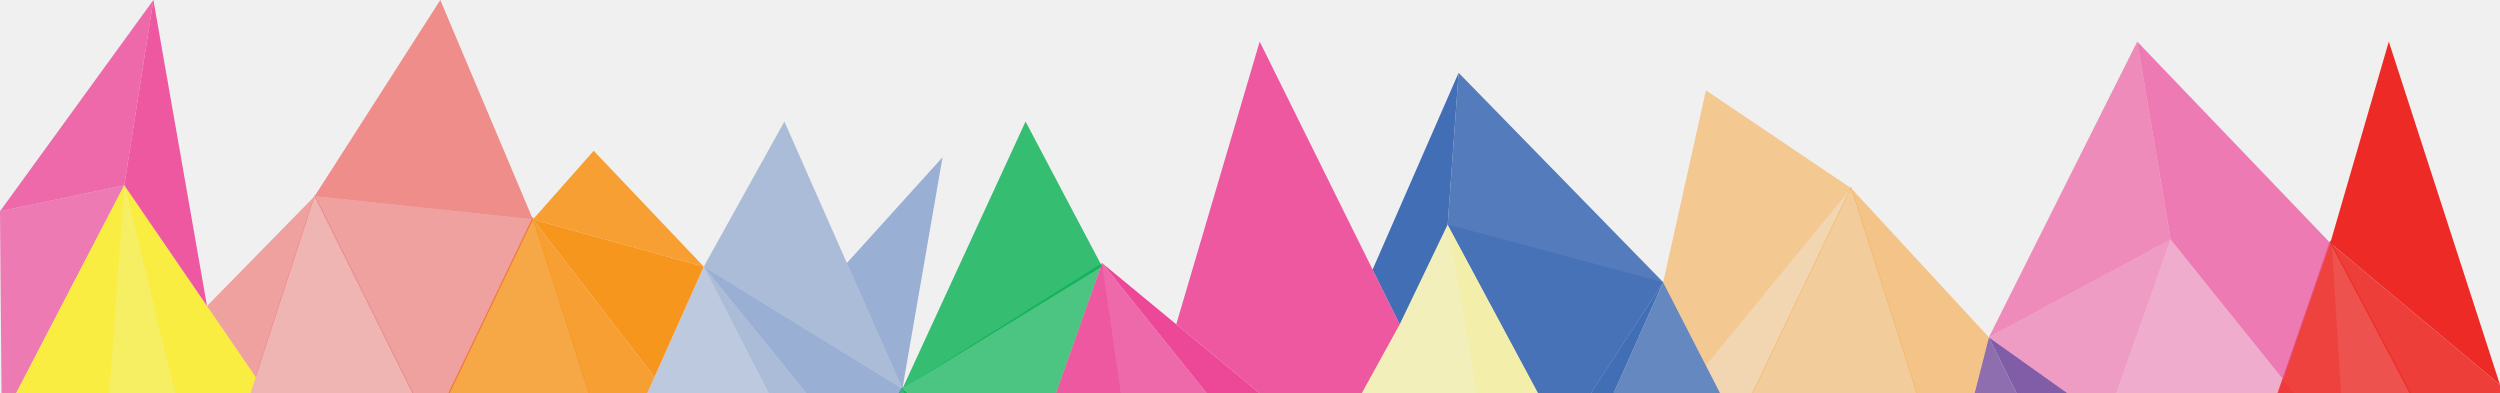
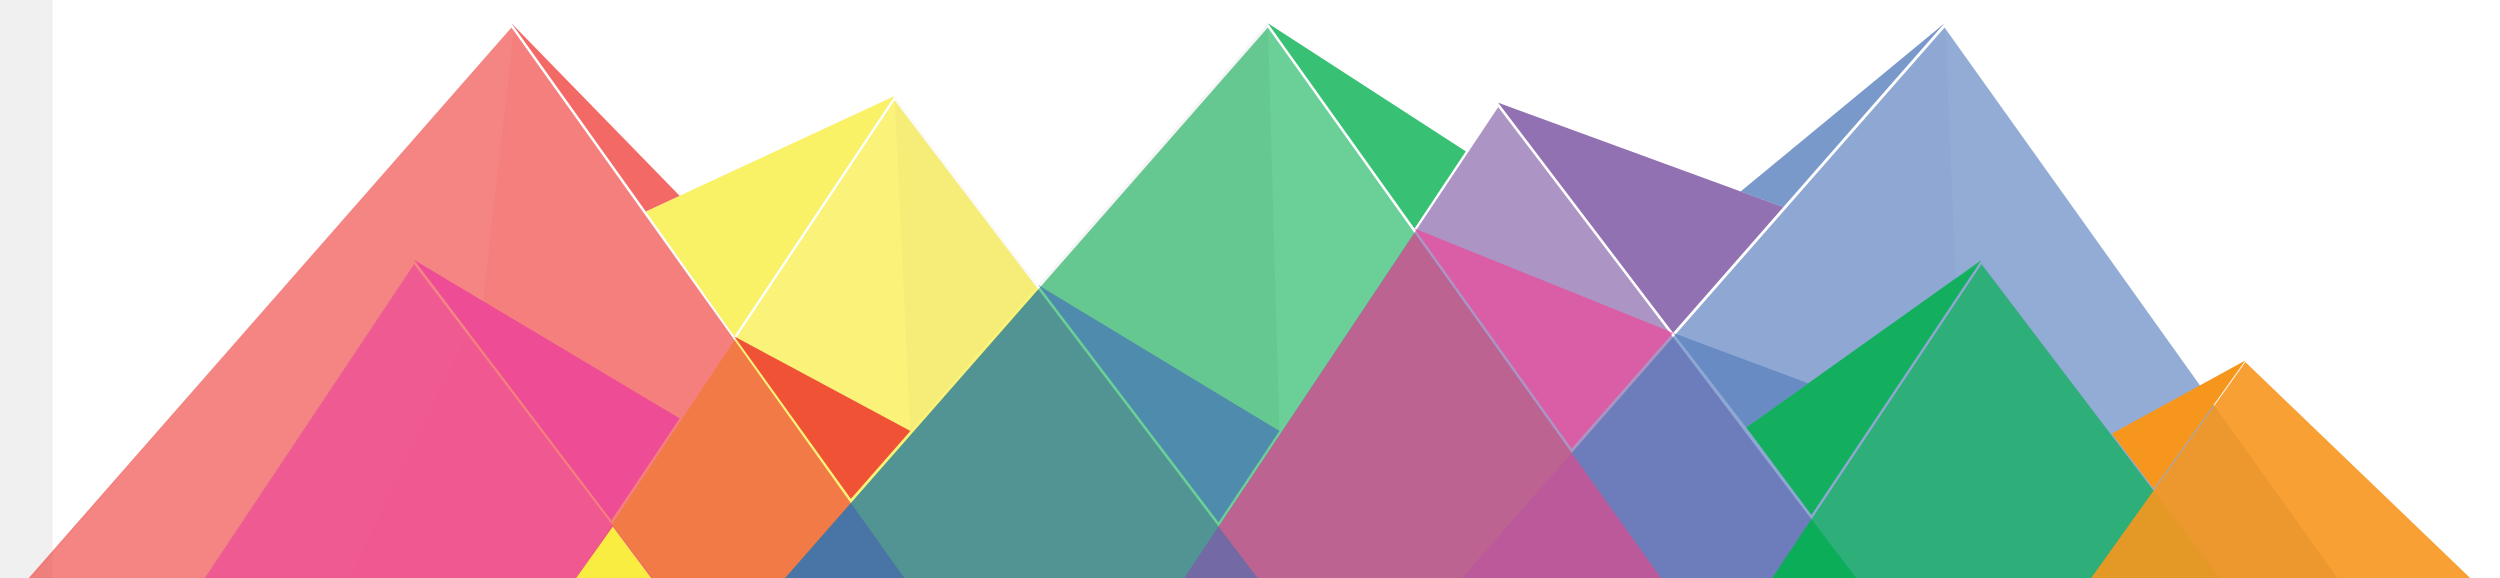
- <svg xmlns="http://www.w3.org/2000/svg" version="1.1" x="0px" y="0px" width="328.754px" height="51.641px" viewBox="-113.335 -15.141 328.754 51.641" enable-background="new -113.335 -15.141 328.754 51.641" xml:space="preserve">
+ <svg xmlns="http://www.w3.org/2000/svg" version="1.1" x="0px" y="0px" width="188.203px" height="43.5px" viewBox="-40.5 -7 188.203 43.5" enable-background="new -40.5 -7 188.203 43.5" xml:space="preserve">
  <g id="Layer_1" display="none">
    <g display="inline">
      <polygon opacity="0.05" fill="#F8ED40" enable-background="new    " points="30.726,0 17.695,12.774 36.182,12.774   " />
      <polygon opacity="0.05" fill="#754D9E" enable-background="new    " points="72.383,10.187 78.74,20.159 67.066,17.454   " />
      <polygon opacity="0.05" fill="#F7961D" enable-background="new    " points="25.397,1.496 34.127,17.632 39.861,4.536   " />
      <polygon opacity="0.05" fill="#ED2A25" enable-background="new    " points="45.29,2.996 30.386,6.924 45.655,16.401   " />
      <polygon opacity="0.05" fill="#ED4798" enable-background="new    " points="51.331,0.469 39.006,11.212 48.742,16.495   " />
      <polygon opacity="0.05" fill="#ED2A25" enable-background="new    " points="67.99,7.493 55.666,18.235 65.4,23.52   " />
      <polygon opacity="0.05" fill="#754D9E" enable-background="new    " points="50.068,7.189 55.46,14.892 43.97,21.355   " />
      <polygon opacity="0.05" fill="#426EB5" enable-background="new    " points="51.884,13.608 49.29,18.009 45.468,24.648     55.779,27.854   " />
      <polygon opacity="0.05" fill="#06B052" enable-background="new    " points="55.561,35.339 55.779,27.854 54.369,22.852     52.48,26.829 53,32.523   " />
      <polygon opacity="0.05" fill="#F8ED40" enable-background="new    " points="56,35.339 55.779,27.854 57.191,22.852     59.079,26.829 58.561,32.523   " />
      <polygon opacity="0.05" fill="#ED4798" enable-background="new    " points="62.372,17.416 67.99,10.098 73.626,18.785   " />
      <polygon opacity="0.05" fill="#F7961D" enable-background="new    " points="55.779,27.854 59.836,13.03 66.896,25.805   " />
      <g>
        <polygon opacity="0.7" fill="#ED4798" enable-background="new    " points="44.007,6.853 40.257,10.122 46.42,10.122      48.742,16.495 50.183,7.387 50.004,6.853    " />
        <polygon opacity="0.7" fill="#F8ED40" enable-background="new    " points="23.511,10.12 28.012,6.859 33.655,6.859      35.048,10.121    " />
        <polygon opacity="0.7" fill="#F7961D" enable-background="new    " points="28.299,6.859 30.064,10.121 37.416,10.122      38.845,6.859    " />
        <polygon opacity="0.7" fill="#754D9E" enable-background="new    " points="50.095,7.125 47.509,13.111 49.389,18.294      52.674,16.495    " />
        <polygon opacity="0.7" fill="#426EB5" enable-background="new    " points="51.879,13.608 49.287,18.014 52.48,26.829      55.779,27.854    " />
        <polygon opacity="0.7" fill="#06B052" enable-background="new    " points="52.48,26.829 54.412,22.852 55.779,27.854      55.561,35.339    " />
        <polygon opacity="0.7" fill="#F8ED40" enable-background="new    " points="57.191,22.852 59.033,26.732 56,35.339      55.779,27.854    " />
        <polygon opacity="0.7" fill="#F7961D" enable-background="new    " points="55.779,27.854 59.29,15.053 60.956,15.056      62.307,17.502 58.836,27.291    " />
        <polygon opacity="0.6" fill="#ED2A25" enable-background="new    " points="59.29,15.053 58.062,19.535 61.018,21.141      62.307,17.502 66.352,17.481 66.77,15.053    " />
        <polygon opacity="0.7" fill="#ED4798" enable-background="new    " points="64.169,15.063 62.307,17.502 72.794,17.502      71.441,15.418 70.693,15.053    " />
        <polygon opacity="0.6" fill="#754D9E" enable-background="new    " points="67.066,17.502 68.823,15.053 70.693,15.053      75.611,17.502    " />
        <polygon opacity="0.6" fill="#ED2A25" enable-background="new    " points="45.396,6.853 45.484,10.121 35.537,10.122      30.386,6.853    " />
      </g>
    </g>
  </g>
-   <g id="Layer_2">
-     <g>
-       <polygon opacity="0.3" fill="#ED2A25" points="-99.374,94.75 -71.966,10.459 -30.08,94.75   " />
-       <polygon opacity="0.4" fill="#F7961D" points="88.209,96.75 130.095,9.356 158.02,96.75   " />
-       <polygon opacity="0.3" fill="#F8ED40" points="77.04,14.379 96.114,129.009 34.177,96.798   " />
-       <polyline opacity="0.4" fill="#ED4798" points="142.622,99.627 172.111,16.37 239.011,99.627   " />
-       <polyline opacity="0.3" fill="#426EB5" points="-55.433,97.491 -20.787,19.923 19.032,97.491   " />
-       <polygon opacity="0.8" fill="#F8ED40" points="-96.992,9.222 -68.001,129.009 -139.855,91.64   " />
-       <polygon opacity="0.8" fill="#F7961D" points="-85.138,100.75 -43.251,13.356 -15.327,100.75   " />
-       <polygon opacity="0.8" fill="#ED2A25" points="163.96,100.75 193.1,16.459 237.634,100.75   " />
-       <polygon opacity="0.8" fill="#06B052" points="-31.306,96.75 5.332,35.729 31.824,96.75   " />
-       <polyline opacity="0.8" fill="#ED4798" points="98.487,102.704 31.588,19.447 2.099,102.704   " />
-       <polyline opacity="0.8" fill="#754D9E" points="130.226,99.543 148.205,29.213 183.044,99.543   " />
-       <polyline opacity="0.8" fill="#426EB5" points="70.73,99.543 105.377,21.974 145.195,99.543   " />
-       <polygon fill="#F8ED40" points="-96.992,9.222 -79.701,34.45 -86.113,54.172   " />
-       <polygon opacity="0.4" fill="#ED2A25" points="-71.966,10.662 -86.112,25.096 -79.701,34.45   " />
-       <polygon opacity="0.9" fill="#F7961D" points="-43.251,13.714 -27.275,34.45 -32.726,46.653   " />
-       <polygon opacity="0.4" fill="#426EB5" points="-20.787,19.923 -0.239,45.263 -4.304,52.032   " />
-       <polygon opacity="0.9" fill="#06B052" points="5.332,35.983 21.527,47.854 16.566,61.858   " />
-       <polygon fill="#ED4798" points="31.588,19.447 61.539,44.186 57.58,51.796   " />
-       <polygon opacity="0.4" fill="#F8ED40" points="77.04,14.379 94.354,46.653 85.696,66.036   " />
-       <polygon fill="#426EB5" points="105.377,21.974 92.064,42.386 94.354,46.653   " />
-       <polygon opacity="0.3" fill="#F7961D" points="130.095,9.611 110.999,32.927 115.096,40.906   " />
-       <polygon opacity="0.9" fill="#754D9E" points="148.205,29.213 163.668,40.208 159.492,51.998   " />
-       <polygon opacity="0.5" fill="#ED4798" points="172.111,16.37 148.205,29.213 163.668,40.208   " />
-       <polygon opacity="0.9" fill="#ED2A25" points="193.1,16.816 215.419,35.462 215.366,58.962   " />
-       <polygon opacity="0.7" fill="#06B052" points="5.332,35.983 31.588,19.447 21.527,47.854   " />
-       <polygon opacity="0.5" fill="#426EB5" points="5.332,35.983 -20.787,19.923 -0.239,45.263   " />
-       <polygon fill="#F7961D" points="-43.251,13.714 -20.787,19.923 -27.275,34.45   " />
-       <polygon opacity="0.4" fill="#ED2A25" points="-71.966,10.662 -43.251,13.714 -56.604,41.575   " />
-       <polygon opacity="0.7" fill="#ED4798" points="-96.992,9.222 -113.335,12.64 -113.106,40.208   " />
-       <polygon opacity="0.4" fill="#426EB5" points="-20.787,19.923 -10.186,0.844 5.332,35.983   " />
-       <polygon opacity="0.9" fill="#F7961D" points="-43.251,13.714 -35.263,4.691 -20.787,19.923   " />
-       <polygon opacity="0.5" fill="#F7961D" points="130.095,9.611 148.205,29.213 142.939,49.81   " />
-       <polygon opacity="0.9" fill="#426EB5" points="105.377,21.974 78.475,-5.567 77.04,14.379 92.064,42.386   " />
-       <polygon opacity="0.7" fill="#426EB5" points="77.04,14.379 105.377,21.974 92.064,42.386   " />
-       <polygon opacity="0.45" fill="#F7961D" points="130.095,9.611 110.999,-3.26 105.377,21.974 110.999,32.927   " />
-       <polygon opacity="0.6" fill="#ED4798" points="148.205,29.213 167.712,-9.67 172.111,16.37   " />
-       <polygon opacity="0.7" fill="#ED4798" points="167.712,-9.67 193.1,16.816 186.895,34.768 172.111,16.37   " />
-       <polygon opacity="0.5" fill="#426EB5" points="-1.97,19.447 10.607,5.545 5.332,35.983   " />
-       <polygon fill="#ED2A25" points="215.419,35.462 200.797,-9.67 193.1,16.816   " />
-       <polygon opacity="0.4" fill="#ED2A25" points="193.27,16.459 163.96,100.75 198.483,100.75   " />
-       <polygon opacity="0.5" fill="#ED4798" points="31.588,19.493 2.099,102.75 43.6,102.75   " />
-       <polygon opacity="0.8" fill="#06B052" points="5.332,35.983 21.527,0.844 31.588,19.902   " />
-       <polyline opacity="0.5" fill="#ED2A25" points="-71.966,10.662 -55.433,-15.141 -43.251,13.714   " />
-       <polygon opacity="0.8" fill="#ED4798" points="-113.335,12.64 -93.163,-15.141 -96.992,9.222   " />
-       <polygon opacity="0.9" fill="#ED4798" points="-93.163,-15.141 -86.112,25.096 -96.992,9.222   " />
-       <polygon fill="#F8ED40" points="-113.335,94.953 -113.106,40.208 -96.992,9.222 -103.249,95.524   " />
-       <polygon opacity="0.9" fill="#ED4798" points="41.343,27.504 52.318,-9.67 70.73,27.504 61.539,44.186   " />
-       <polygon fill="#ED2A25" points="-113.335,95.75 -84.272,55.861 -72.647,95.75   " />
-       <polygon opacity="0.9" fill="#ED2A25" points="-83.437,56.09 -112.5,76.034 -112.5,95.979   " />
-       <polygon fill="#754D9E" points="-80.476,70.141 -64.727,42.601 -39.141,95.976 -72.647,97.005   " />
-       <polygon fill="#426EB5" points="-54.356,95.21 -35.475,52.808 -18.201,95.524   " />
-       <polygon opacity="0.9" fill="#754D9E" points="-64.727,42.601 -40,62.969 -47.206,79.15   " />
-       <polygon fill="#F8ED40" points="-24.693,79.264 -6.766,44.355 13.43,95.75 -17.943,95.75   " />
-       <polygon opacity="0.9" fill="#426EB5" points="-35.475,52.808 -17.234,64.878 -24.693,79.378   " />
-       <polygon fill="#F7961D" points="2.099,95.75 25.309,62.085 44.968,95.75   " />
-       <polygon opacity="0.9" fill="#F8ED40" points="-6.766,44.526 19.032,71.694 9.319,85.507   " />
-       <polygon opacity="0.9" fill="#F7961D" points="25.309,62.313 46.563,68.099 38.068,84.162   " />
-       <polygon fill="#06B052" points="32.061,96.55 55.012,47.679 78.475,95.979   " />
-       <polygon fill="#ED4798" points="71.76,82.155 96.114,49.81 115.4,95.524 78.475,95.979   " />
-       <polygon opacity="0.9" fill="#06B052" points="55.012,47.679 79.319,72.115 71.76,82.155   " />
-       <polygon fill="#F8ED40" points="106.938,95.75 127.453,59.188 158.02,95.75   " />
-       <polygon fill="#426EB5" points="146.685,95.75 177.97,44.753 206.946,95.75   " />
-       <polygon opacity="0.9" fill="#ED4798" points="96.114,49.81 121.515,70.001 111.878,87.176   " />
-       <polygon opacity="0.9" fill="#F8ED40" points="127.453,59.417 160.847,72.895 151.482,88.159   " />
-       <polygon fill="#F7961D" points="190.939,67.705 207.548,43.081 216.5,67.592 216.5,95.75 206.689,95.75   " />
-       <polygon opacity="0.9" fill="#426EB5" points="177.97,44.981 199.507,54.862 190.939,67.818   " />
-       <polygon opacity="0.9" fill="#F7961D" points="207.259,43.139 215.382,51.998 215.419,66.175   " />
-       <polygon fill="#426EB5" points="78.475,-5.567 67.166,20.306 70.73,27.504 77.04,14.379   " />
+   <g id="Layer_2" display="none">
+     <g display="inline">
+       <polygon opacity="0.3" fill="#ED2A25" points="-99.374,154.75 -71.966,70.459 -30.08,154.75   " />
+       <polygon opacity="0.4" fill="#F7961D" points="88.209,156.75 130.095,69.356 158.02,156.75   " />
+       <polygon opacity="0.3" fill="#F8ED40" points="77.04,74.379 96.114,189.009 34.177,156.798   " />
+       <polyline opacity="0.4" fill="#ED4798" points="142.622,159.627 172.111,76.37 239.011,159.627   " />
+       <polyline opacity="0.3" fill="#426EB5" points="-55.433,157.491 -20.787,79.923 19.032,157.491   " />
+       <polygon opacity="0.8" fill="#F8ED40" points="-96.992,69.222 -68.001,189.009 -139.855,151.64   " />
+       <polygon opacity="0.8" fill="#F7961D" points="-85.138,160.75 -43.251,73.356 -15.327,160.75   " />
+       <polygon opacity="0.8" fill="#ED2A25" points="163.96,160.75 193.1,76.459 237.634,160.75   " />
+       <polygon opacity="0.8" fill="#06B052" points="-31.306,156.75 5.332,95.729 31.824,156.75   " />
+       <polyline opacity="0.8" fill="#ED4798" points="98.487,162.704 31.588,79.447 2.099,162.704   " />
+       <polyline opacity="0.8" fill="#754D9E" points="130.226,159.543 148.205,89.213 183.044,159.543   " />
+       <polyline opacity="0.8" fill="#426EB5" points="70.73,159.543 105.377,81.974 145.195,159.543   " />
+       <polygon fill="#F8ED40" points="-96.992,69.222 -79.701,94.45 -86.113,114.172   " />
+       <polygon opacity="0.4" fill="#ED2A25" points="-71.966,70.662 -86.112,85.096 -79.701,94.45   " />
+       <polygon opacity="0.9" fill="#F7961D" points="-43.251,73.714 -27.275,94.45 -32.726,106.653   " />
+       <polygon opacity="0.4" fill="#426EB5" points="-20.787,79.923 -0.239,105.263 -4.304,112.032   " />
+       <polygon opacity="0.9" fill="#06B052" points="5.332,95.983 21.527,107.854 16.566,121.858   " />
+       <polygon fill="#ED4798" points="31.588,79.447 61.539,104.186 57.58,111.796   " />
+       <polygon opacity="0.4" fill="#F8ED40" points="77.04,74.379 94.354,106.653 85.696,126.036   " />
+       <polygon fill="#426EB5" points="105.377,81.974 92.064,102.386 94.354,106.653   " />
+       <polygon opacity="0.3" fill="#F7961D" points="130.095,69.611 110.999,92.927 115.096,100.906   " />
+       <polygon opacity="0.9" fill="#754D9E" points="148.205,89.213 163.668,100.208 159.492,111.998   " />
+       <polygon opacity="0.5" fill="#ED4798" points="172.111,76.37 148.205,89.213 163.668,100.208   " />
+       <polygon opacity="0.9" fill="#ED2A25" points="193.1,76.816 215.419,95.462 215.366,118.962   " />
+       <polygon opacity="0.7" fill="#06B052" points="5.332,95.983 31.588,79.447 21.527,107.854   " />
+       <polygon opacity="0.5" fill="#426EB5" points="5.332,95.983 -20.787,79.923 -0.239,105.263   " />
+       <polygon fill="#F7961D" points="-43.251,73.714 -20.787,79.923 -27.275,94.45   " />
+       <polygon opacity="0.4" fill="#ED2A25" points="-71.966,70.662 -43.251,73.714 -56.604,101.575   " />
+       <polygon opacity="0.7" fill="#ED4798" points="-96.992,69.222 -113.335,72.64 -113.106,100.208   " />
+       <polygon opacity="0.4" fill="#426EB5" points="-20.787,79.923 -10.186,60.844 5.332,95.983   " />
+       <polygon opacity="0.9" fill="#F7961D" points="-43.251,73.714 -35.263,64.691 -20.787,79.923   " />
+       <polygon opacity="0.5" fill="#F7961D" points="130.095,69.611 148.205,89.213 142.939,109.81   " />
+       <polygon opacity="0.9" fill="#426EB5" points="105.377,81.974 78.475,54.433 77.04,74.379 92.064,102.386   " />
+       <polygon opacity="0.7" fill="#426EB5" points="77.04,74.379 105.377,81.974 92.064,102.386   " />
+       <polygon opacity="0.45" fill="#F7961D" points="130.095,69.611 110.999,56.74 105.377,81.974 110.999,92.927   " />
+       <polygon opacity="0.6" fill="#ED4798" points="148.205,89.213 167.712,50.33 172.111,76.37   " />
+       <polygon opacity="0.7" fill="#ED4798" points="167.712,50.33 193.1,76.816 186.895,94.768 172.111,76.37   " />
+       <polygon opacity="0.5" fill="#426EB5" points="-1.97,79.447 10.607,65.545 5.332,95.983   " />
+       <polygon fill="#ED2A25" points="215.419,95.462 200.797,50.33 193.1,76.816   " />
+       <polygon opacity="0.4" fill="#ED2A25" points="193.27,76.459 163.96,160.75 198.483,160.75   " />
+       <polygon opacity="0.5" fill="#ED4798" points="31.588,79.493 2.099,162.75 43.6,162.75   " />
+       <polygon opacity="0.8" fill="#06B052" points="5.332,95.983 21.527,60.844 31.588,79.902   " />
+       <polyline opacity="0.5" fill="#ED2A25" points="-71.966,70.662 -55.433,44.859 -43.251,73.714   " />
+       <polygon opacity="0.8" fill="#ED4798" points="-113.335,72.64 -93.163,44.859 -96.992,69.222   " />
+       <polygon opacity="0.9" fill="#ED4798" points="-93.163,44.859 -86.112,85.096 -96.992,69.222   " />
+       <polygon fill="#F8ED40" points="-113.335,154.953 -113.106,100.208 -96.992,69.222 -103.249,155.524   " />
+       <polygon opacity="0.9" fill="#ED4798" points="41.343,87.504 52.318,50.33 70.73,87.504 61.539,104.186   " />
+       <polygon fill="#ED2A25" points="-113.335,155.75 -84.272,115.861 -72.647,155.75   " />
+       <polygon opacity="0.9" fill="#ED2A25" points="-83.437,116.09 -112.5,136.034 -112.5,155.979   " />
+       <polygon fill="#754D9E" points="-80.476,130.141 -64.727,102.601 -39.141,155.976 -72.647,157.005   " />
+       <polygon fill="#426EB5" points="-54.356,155.21 -35.475,112.808 -18.201,155.524   " />
+       <polygon opacity="0.9" fill="#754D9E" points="-64.727,102.601 -40,122.969 -47.206,139.15   " />
+       <polygon fill="#F8ED40" points="-24.693,139.264 -6.766,104.355 13.43,155.75 -17.943,155.75   " />
+       <polygon opacity="0.9" fill="#426EB5" points="-35.475,112.808 -17.234,124.878 -24.693,139.378   " />
+       <polygon fill="#F7961D" points="2.099,155.75 25.309,122.085 44.968,155.75   " />
+       <polygon opacity="0.9" fill="#F8ED40" points="-6.766,104.526 19.032,131.694 9.319,145.507   " />
+       <polygon opacity="0.9" fill="#F7961D" points="25.309,122.313 46.563,128.099 38.068,144.162   " />
+       <polygon fill="#06B052" points="32.061,156.55 55.012,107.679 78.475,155.979   " />
+       <polygon fill="#ED4798" points="71.76,142.155 96.114,109.81 115.4,155.524 78.475,155.979   " />
+       <polygon opacity="0.9" fill="#06B052" points="55.012,107.679 79.319,132.115 71.76,142.155   " />
+       <polygon fill="#F8ED40" points="106.938,155.75 127.453,119.188 158.02,155.75   " />
+       <polygon fill="#426EB5" points="146.685,155.75 177.97,104.753 206.946,155.75   " />
+       <polygon opacity="0.9" fill="#ED4798" points="96.114,109.81 121.515,130.001 111.878,147.176   " />
+       <polygon opacity="0.9" fill="#F8ED40" points="127.453,119.417 160.847,132.895 151.482,148.159   " />
+       <polygon fill="#F7961D" points="190.939,127.705 207.548,103.081 216.5,127.592 216.5,155.75 206.689,155.75   " />
+       <polygon opacity="0.9" fill="#426EB5" points="177.97,104.981 199.507,114.862 190.939,127.818   " />
+       <polygon opacity="0.9" fill="#F7961D" points="207.259,103.139 215.382,111.998 215.419,126.175   " />
+       <polygon fill="#426EB5" points="78.475,54.433 67.166,80.306 70.73,87.504 77.04,74.379   " />
    </g>
  </g>
+   <g id="Layer_3">
+     <rect x="-36.539" y="-15.141" fill="#FFFFFF" width="189.373" height="51.641" />
+     <polygon opacity="0.6" fill="#F8ED40" points="-121.655,-46.25 -68.862,-125.44 -8.683,-46.25  " />
+     <polygon opacity="0.3" fill="#ED2A25" points="-191.813,-46.25 -124.853,-146.69 -48.524,-46.25  " />
+     <polygon opacity="0.5" fill="#ED4798" points="-170.606,-46.25 -132.812,-102.94 -89.731,-46.25  " />
+     <polygon opacity="0.4" fill="#754D9E" points="-25.655,-46.25 27.138,-125.44 87.317,-46.25  " />
+     <polygon opacity="0.4" fill="#06B052" points="-92.366,-46.25 -26.17,-145.545 49.286,-46.25  " />
+     <polygon opacity="0.4" fill="#426EB5" points="8.36,-46.25 74.557,-145.545 150.013,-46.25  " />
+     <polygon opacity="0.5" fill="#F7961D" points="41.394,-46.25 79.188,-102.94 122.269,-46.25  " />
+     <polygon opacity="0.6" fill="#ED4798" points="-132.812,-102.831 -96.634,-83.673 -106.737,-68.518  " />
+     <polygon opacity="0.8" fill="#F8ED40" points="-68.862,-125.331 -97.89,-111.1 -87.48,-97.403  " />
+     <polygon opacity="0.5" fill="#754D9E" points="27.138,-125.331 54.812,-115.819 45.258,-101.487  " />
+     <polygon opacity="0.6" fill="#F7961D" points="79.188,-102.831 53.448,-90.709 62.854,-78.332  " />
+     <polygon fill="#F8ED40" points="-91.137,-48.195 -71.905,-76.954 -48.524,-46.25 -89.835,-46.25  " />
+     <polyline fill="#F7961D" points="45.299,-52.09 62.824,-78.386 87.317,-46.25 49.165,-46.25 45.299,-51.442  " />
+     <polygon opacity="0.7" fill="#F8ED40" points="2.707,36.75 26.842,0.549 54.354,36.75  " />
+     <polygon opacity="0.6" fill="#754D9E" points="48.494,36.75 72.287,1.061 99.41,36.75  " />
+     <polygon opacity="0.6" fill="#ED2A25" points="-38.539,36.75 -1.998,-4.928 27.744,36.75  " />
+     <polygon opacity="0.6" fill="#06B052" points="18.404,36.75 54.945,-4.928 84.688,36.75  " />
+     <polygon opacity="0.6" fill="#426EB5" points="69.348,36.75 105.889,-4.928 135.631,36.75  " />
+     <polygon opacity="0.8" fill="#F8ED40" points="26.842,0.226 14.775,18.326 8.115,8.921  " />
+     <polygon opacity="0.7" fill="#06B052" points="92.762,36.75 108.67,12.89 126.801,36.75  " />
+     <polygon opacity="0.8" fill="#754D9E" points="72.287,0.737 85.451,18.06 93.752,8.591  " />
+     <polygon opacity="0.7" fill="#ED4798" points="65.984,10.527 48.494,36.75 84.707,36.75  " />
+     <polygon opacity="0.7" fill="#ED4798" points="65.984,10.204 85.451,18.06 77.812,26.771  " />
+     <polygon opacity="0.9" fill="#06B052" points="108.67,12.566 90.957,25.177 95.869,31.767  " />
+     <polygon opacity="0.8" fill="#06B052" points="92.762,36.75 95.869,32.09 99.41,36.75  " />
+     <polygon opacity="0.5" fill="#426EB5" points="85.451,18.06 95.621,21.856 90.957,25.177  " />
+     <polygon opacity="0.8" fill="#06B052" points="54.945,-5.251 69.848,4.396 65.984,10.204  " />
+     <polygon opacity="0.6" fill="#426EB5" points="18.404,36.75 37.662,14.785 54.354,36.75  " />
+     <polygon opacity="0.7" fill="#426EB5" points="37.662,14.462 55.814,25.444 51.232,32.319  " />
+     <polygon opacity="0.6" fill="#426EB5" points="18.404,36.75 23.553,30.877 27.744,36.75  " />
+     <polyline opacity="0.8" fill="#ED2A25" points="14.775,18.326 14.883,18.384 28.033,25.444 23.553,30.554  " />
+     <polygon opacity="0.7" fill="#ED2A25" points="-1.998,-5.251 10.662,7.739 8.115,8.921  " />
+     <polygon opacity="0.7" fill="#426EB5" points="105.889,-5.251 90.535,7.415 93.752,8.591  " />
+     <polygon opacity="0.04" points="54.945,-5.251 55.814,25.444 37.662,14.462  " />
+     <polyline opacity="0.05" fill="#FFFFFF" points="-1.752,-5.251 -4.145,15.749 -14.293,36.75 -38.293,36.75 -38.293,36.75    -2.211,-5.089  " />
+     <polygon opacity="0.9" fill="#ED4798" points="-9.33,12.566 10.662,24.497 5.52,32.177  " />
+     <polygon opacity="0.7" fill="#ED4798" points="-25.238,36.75 -9.33,12.89 8.801,36.75  " />
+     <polygon opacity="0.05" fill="#FFFFFF" points="105.926,-5.089 106.742,14.033 108.68,12.768 126.801,36.75 135.707,36.75  " />
+     <polygon fill="#F8ED40" points="5.633,32.643 2.707,36.75 8.707,36.75  " />
+     <polygon opacity="0.9" fill="#F7961D" points="116.756,36.75 128.535,20.258 145.703,36.75  " />
+     <polygon opacity="0.02" points="26.842,0.226 28.033,25.444 37.662,14.462  " />
+     <polygon fill="#F7961D" points="128.535,20.134 118.486,25.644 121.633,29.799  " />
+   </g>
</svg>
